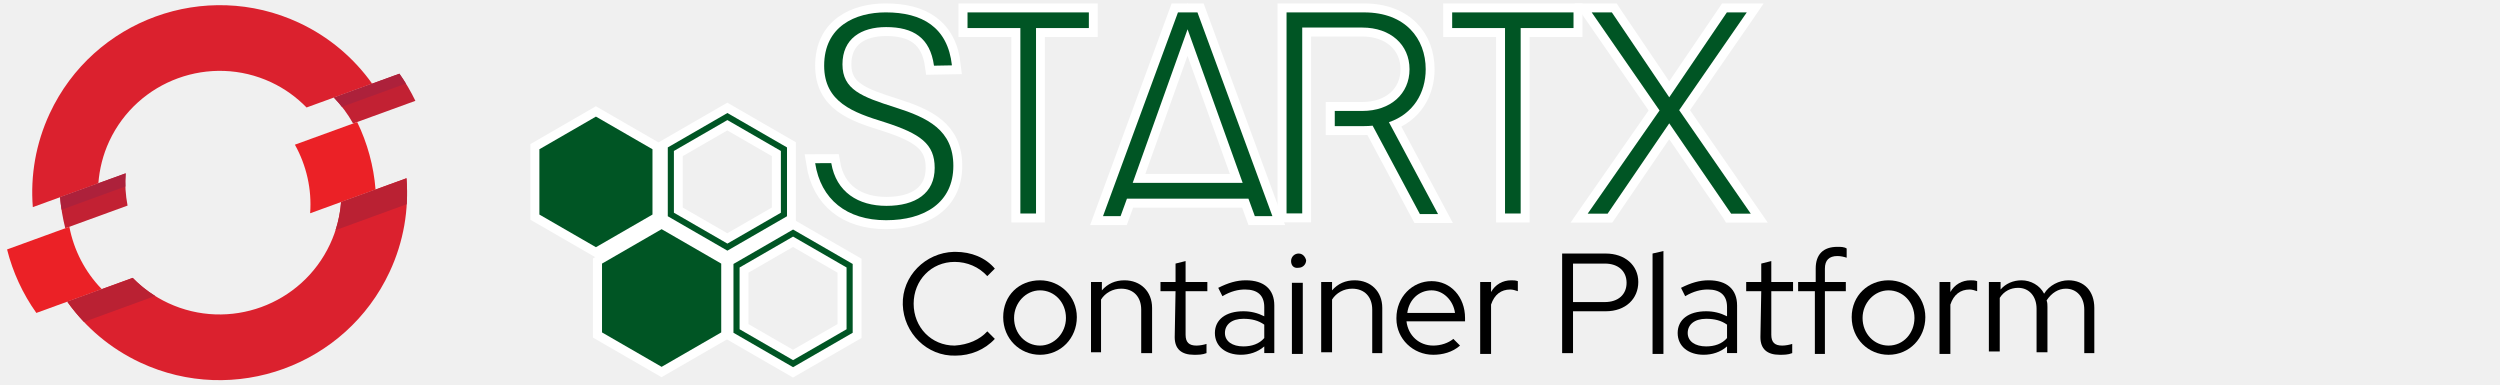
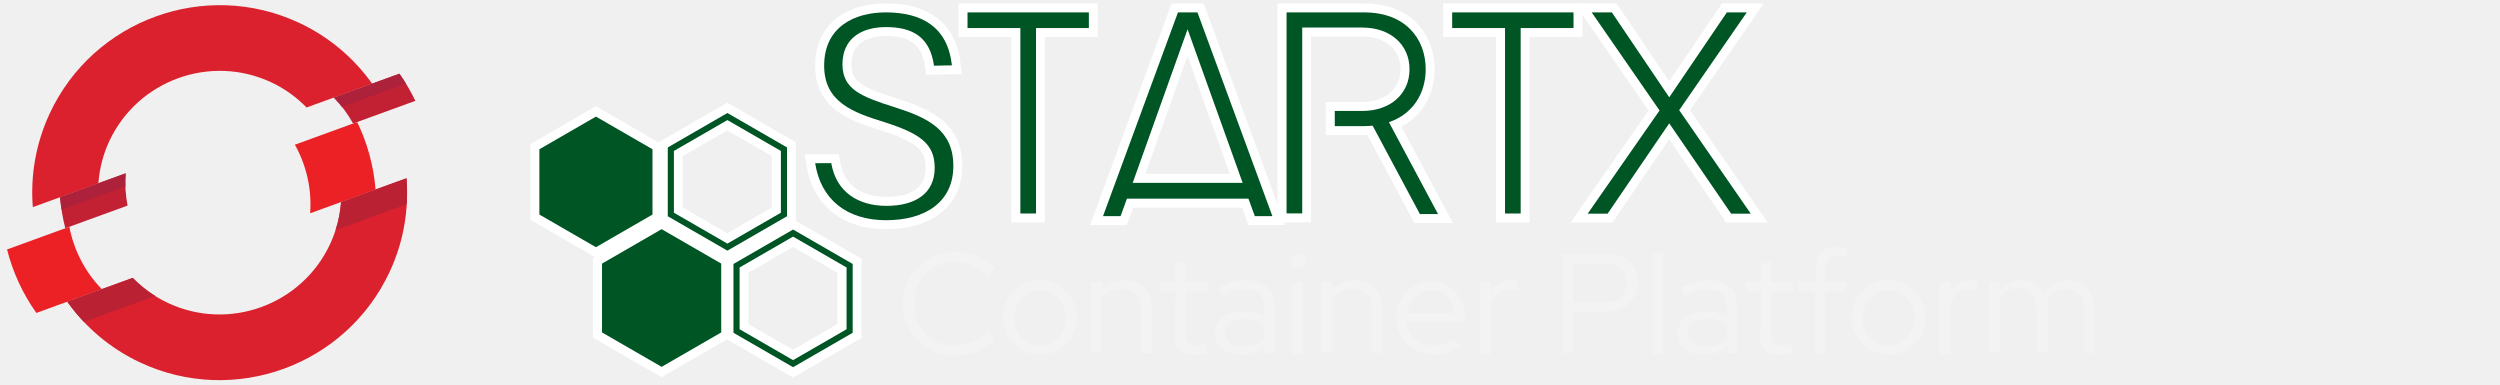
<svg xmlns="http://www.w3.org/2000/svg" width="259.9" height="40" enable-background="new 0 0 259.9 40" version="1.1" viewBox="0 0 259.9 40">
  <g transform="matrix(.93048 0 0 .93048 212.94 -87.497)" fill="#fff" stroke="#fff" stroke-width="6.83">
    <g transform="matrix(.29282 0 0 -.29282 -168.59 110.71)">
      <path d="m0 0v-24.916l21.575-12.457 21.576 12.457v24.916l-21.576 12.458z" fill="#fff" stroke="#fff" stroke-width="6.83" />
    </g>
    <g transform="matrix(.29282 0 0 -.29282 -140.25 135.06)">
      <path d="M 0,0 -22.743,13.132 V 39.391 L 0,52.525 22.746,39.391 V 13.132 Z M -20.408,14.479 0,2.695 20.411,14.479 V 38.044 L 0,49.827 -20.408,38.044 Z" fill="#fff" stroke="#fff" stroke-width="6.83" />
    </g>
    <g transform="matrix(.29282 0 0 -.29282 -154.94 135.02)">
      <path d="m0 0-22.743 13.133v26.259l22.743 13.134 22.743-13.134v-26.259z" fill="#fff" stroke="#fff" stroke-width="6.83" />
    </g>
    <g transform="matrix(.29282 0 0 -.29282 -147.59 122.04)">
      <path d="M 0,0 -22.743,13.132 V 39.391 L 0,52.523 22.746,39.391 V 13.132 Z M -20.408,14.479 0,2.696 20.411,14.479 V 38.044 L 0,49.827 -20.408,38.044 Z" fill="#fff" stroke="#fff" stroke-width="6.83" />
    </g>
    <g transform="matrix(.29282 0 0 -.29282 -135.98 112.26)">
      <path d="m0 0c1.879-11.084 10.309-16.305 21.057-16.305 11.147 0 18.402 4.828 18.402 14.478 0 9.132-5.372 13.044-19.207 17.479-11.819 3.651-22.966 7.564-22.966 21.521 0 15 11.817 20.346 23.504 20.346 13.835 0 23.638-5.61 25.249-20.214l-6.848-0.127c-1.476 10.696-7.926 14.731-18.269 14.731-9.533 0-16.653-4.432-16.653-14.215 0-9.652 7.387-12.39 20.146-16.435 12.358-3.91 22.164-8.609 22.164-22.304 0-13.955-10.883-20.735-25.657-20.735-15.04 0-24.918 7.934-27.067 21.759z" fill="#fff" stroke="#fff" stroke-width="6.83" />
    </g>
    <g transform="matrix(.29282 0 0 -.29282 -97.247 95.42)">
      <path d="m0 0-28.592-77.724h6.702l2.421 6.645h46.364l2.429-6.645h6.702l-28.589 77.724zm3.667-6.433 21.02-58.61h-41.958z" fill="#fff" stroke="#fff" stroke-width="6.83" />
    </g>
    <g transform="matrix(.29282 0 0 -.29282 -120.76 95.42)">
      <path d="m0 0v-5.971h20.164v-70.759h5.971v70.759h20.161v5.971z" fill="#fff" stroke="#fff" stroke-width="6.83" />
    </g>
    <g transform="matrix(.29282 0 0 -.29282 -68.19 117.95)">
      <path d="m0 0-18.736 35.042c9.307 3.187 14.03 11.188 14.03 20.208 0 11.682-7.764 21.692-23.455 21.692h-29.64v-76.691h5.981v70.908h22.923c10.786 0 18.02-6.565 18.02-15.909 0-9.346-7.234-15.909-18.02-15.909h-10.504v-5.783h11.24c1.111 0 2.175 0.062 3.208 0.163l18.03-33.721z" fill="#fff" stroke="#fff" stroke-width="6.83" />
    </g>
    <g transform="matrix(.29282 0 0 -.29282 -66.605 95.42)">
      <path d="m0 0v-5.971h20.164v-70.759h5.97v70.759h20.162v5.971z" fill="#fff" stroke="#fff" stroke-width="6.83" />
    </g>
    <g transform="matrix(.29282 0 0 -.29282 -35.918 95.42)">
      <path d="m0 0-21.988-32.393-21.854 32.341-0.033 0.052h-7.696l25.885-37.419-27.287-39.189-0.124-0.179h7.598l23.511 34.461 23.581-34.409 0.031-0.052h7.491l-27.309 39.482 25.662 37.123 0.124 0.182z" fill="#fff" stroke="#fff" stroke-width="6.83" />
    </g>
  </g>
  <g transform="matrix(.93048 0 0 .93048 45.461 -87.497)">
    <g transform="matrix(.29282 0 0 -.29282 11.407 110.71)">
      <path d="m0 0v-24.916l21.575-12.457 21.576 12.457v24.916l-21.576 12.458z" fill="#005524" />
    </g>
    <g transform="matrix(.29282 0 0 -.29282 39.75 135.06)">
      <path d="M 0,0 -22.743,13.132 V 39.391 L 0,52.525 22.746,39.391 V 13.132 Z M -20.408,14.479 0,2.695 20.411,14.479 V 38.044 L 0,49.827 -20.408,38.044 Z" fill="#005524" />
    </g>
    <g transform="matrix(.29282 0 0 -.29282 25.063 135.02)">
      <path d="m0 0-22.743 13.133v26.259l22.743 13.134 22.743-13.134v-26.259z" fill="#005524" />
    </g>
    <g transform="matrix(.29282 0 0 -.29282 32.412 122.04)">
      <path d="M 0,0 -22.743,13.132 V 39.391 L 0,52.523 22.746,39.391 V 13.132 Z M -20.408,14.479 0,2.696 20.411,14.479 V 38.044 L 0,49.827 -20.408,38.044 Z" fill="#005524" />
    </g>
    <g transform="matrix(.29282 0 0 -.29282 44.018 112.26)">
      <path d="m0 0c1.879-11.084 10.309-16.305 21.057-16.305 11.147 0 18.402 4.828 18.402 14.478 0 9.132-5.372 13.044-19.207 17.479-11.819 3.651-22.966 7.564-22.966 21.521 0 15 11.817 20.346 23.504 20.346 13.835 0 23.638-5.61 25.249-20.214l-6.848-0.127c-1.476 10.696-7.926 14.731-18.269 14.731-9.533 0-16.653-4.432-16.653-14.215 0-9.652 7.387-12.39 20.146-16.435 12.358-3.91 22.164-8.609 22.164-22.304 0-13.955-10.883-20.735-25.657-20.735-15.04 0-24.918 7.934-27.067 21.759z" fill="#005524" />
    </g>
    <g transform="matrix(.29282 0 0 -.29282 82.753 95.42)">
      <path d="m0 0-28.592-77.724h6.702l2.421 6.645h46.364l2.429-6.645h6.702l-28.589 77.724zm3.667-6.433 21.02-58.61h-41.958z" fill="#005524" />
    </g>
    <g transform="matrix(.29282 0 0 -.29282 59.241 95.42)">
      <path d="m0 0v-5.971h20.164v-70.759h5.971v70.759h20.161v5.971z" fill="#005524" />
    </g>
    <g transform="matrix(.29282 0 0 -.29282 111.81 117.95)">
      <path d="m0 0-18.736 35.042c9.307 3.187 14.03 11.188 14.03 20.208 0 11.682-7.764 21.692-23.455 21.692h-29.64v-76.691h5.981v70.908h22.923c10.786 0 18.02-6.565 18.02-15.909 0-9.346-7.234-15.909-18.02-15.909h-10.504v-5.783h11.24c1.111 0 2.175 0.062 3.208 0.163l18.03-33.721z" fill="#005524" />
    </g>
    <g transform="matrix(.29282 0 0 -.29282 113.39 95.42)">
      <path d="m0 0v-5.971h20.164v-70.759h5.97v70.759h20.162v5.971z" fill="#005524" />
    </g>
    <g transform="matrix(.29282 0 0 -.29282 144.08 95.42)">
      <path d="m0 0-21.988-32.393-21.854 32.341-0.033 0.052h-7.696l25.885-37.419-27.287-39.189-0.124-0.179h7.598l23.511 34.461 23.581-34.409 0.031-0.052h7.491l-27.309 39.482 25.662 37.123 0.124 0.182z" fill="#005524" />
    </g>
  </g>
  <g transform="matrix(.82971 0 0 .82971 -1.8103 .53728)">
    <path d="m54.228 11.987c-0.573-1.183-1.235-2.324-2.004-3.4l-8.213 2.989c0.955 0.978 1.758 2.076 2.414 3.251zm-36.303 9.083-8.215 2.989c0.105 1.317 0.333 2.619 0.651 3.894l7.804-2.841c-0.254-1.32-0.344-2.68-0.24-4.041" fill="#c22133" />
    <path d="m36.156 9.66c1.709 0.797 3.189 1.885 4.438 3.16l8.213-2.989c-2.275-3.192-5.374-5.86-9.17-7.631-11.741-5.475-25.749-0.378-31.222 11.363-1.772 3.799-2.431 7.834-2.121 11.741l8.214-2.989c0.136-1.78 0.57-3.564 1.366-5.274 3.558-7.628 12.656-10.938 20.284-7.381" fill="#db212e" />
    <path d="m44.916 24.668c-0.131 1.779-0.58 3.562-1.379 5.274-3.556 7.629-12.656 10.939-20.282 7.383-1.711-0.799-3.203-1.877-4.446-3.155l-8.196 2.982c2.27 3.192 5.365 5.861 9.164 7.634 11.741 5.474 25.746 0.376 31.221-11.365 1.774-3.796 2.428-7.831 2.115-11.735z" fill="#db212e" />
    <path d="m46.935 14.641-7.804 2.84c1.45 2.598 2.135 5.588 1.91 8.595l8.196-2.981c-0.235-2.941-1.019-5.812-2.303-8.454m-36.063 13.124-7.804 2.842c0.716 2.845 1.96 5.549 3.67 7.955l8.195-2.984c-2.104-2.16-3.502-4.894-4.061-7.814" fill="#eb2126" />
    <path d="m53.038 9.823c-0.259-0.42-0.527-0.834-0.814-1.236l-8.213 2.989c0.361 0.37 0.694 0.762 1.011 1.165zm-35.145 12.896c-0.02-0.547-0.011-1.097 0.031-1.649l-8.215 2.989c0.043 0.526 0.109 1.049 0.188 1.57l7.996-2.91z" fill="#ad213b" />
    <path d="m53.112 21.686-8.196 2.982c-0.086 1.18-0.316 2.362-0.693 3.525l8.921-3.252c0.064-1.09 0.054-2.178-0.033-3.255m-42.499 15.468c0.631 0.889 1.33 1.736 2.089 2.536l8.922-3.254c-1.042-0.652-1.985-1.414-2.816-2.266z" fill="#ba2133" />
  </g>
-   <g stroke-width=".87">
-     <path d="m102.64 34.447 0.783 0.783c-1.044 1.131-2.523 1.74-4.089 1.74-2.958 0.087-5.394-2.349-5.481-5.306-0.087-2.958 2.349-5.394 5.306-5.481h0.174c1.653 0 3.132 0.609 4.089 1.74l-0.783 0.783c-0.87-0.957-2.088-1.479-3.393-1.479-2.436 0-4.263 1.914-4.263 4.35 0 2.436 1.827 4.35 4.263 4.35 1.392-0.087 2.61-0.609 3.393-1.479z" />
-     <path d="m108.12 29.141c2.088 0 3.828 1.653 3.828 3.828 0 2.175-1.653 3.915-3.828 3.915-2.088 0-3.828-1.653-3.828-3.915 0-2.262 1.653-3.828 3.828-3.828zm2.697 3.915c0-1.653-1.218-2.871-2.697-2.871-1.479 0-2.697 1.305-2.697 2.871 0 1.653 1.218 2.871 2.697 2.871 1.479 0 2.697-1.305 2.697-2.871z" />
+   <g fill="#f3f3f3" stroke-width=".87">
+     <path d="m102.64 34.447 0.783 0.783c-1.044 1.131-2.523 1.74-4.089 1.74-2.958 0.087-5.394-2.349-5.481-5.306s2.349-5.394 5.306-5.481h0.174c1.653 0 3.132 0.609 4.089 1.74l-0.783 0.783c-0.87-0.957-2.088-1.479-3.393-1.479-2.436 0-4.263 1.914-4.263 4.35s1.827 4.35 4.263 4.35c1.392-0.087 2.61-0.609 3.393-1.479z" />
+     <path d="m108.12 29.141c2.088 0 3.828 1.653 3.828 3.828s-1.653 3.915-3.828 3.915c-2.088 0-3.828-1.653-3.828-3.915s1.653-3.828 3.828-3.828zm2.697 3.915c0-1.653-1.218-2.871-2.697-2.871s-2.697 1.305-2.697 2.871c0 1.653 1.218 2.871 2.697 2.871s2.697-1.305 2.697-2.871z" />
    <path d="m113.42 29.315h1.131v0.87c0.609-0.696 1.392-1.044 2.349-1.044 1.653 0 2.871 1.131 2.871 2.871v4.698h-1.131v-4.524c0-1.305-0.783-2.175-2.088-2.175-0.87 0-1.653 0.435-2.088 1.131v5.481h-1.044z" />
    <path d="m122.21 30.272h-1.566v-0.957h1.566v-1.914l1.044-0.261v2.175h2.262v0.957h-2.262v4.524c0 0.783 0.348 1.131 1.131 1.131 0.348 0 0.783-0.087 1.044-0.174v0.957c-0.435 0.174-0.87 0.174-1.305 0.174-1.305 0-2.001-0.609-2.001-1.827z" />
    <path d="m126.3 34.621c0-1.392 1.131-2.262 2.958-2.262 0.783 0 1.479 0.174 2.175 0.522v-0.957c0-1.218-0.696-1.827-2.001-1.827-0.696 0-1.479 0.174-2.349 0.696l-0.435-0.87c1.044-0.522 1.914-0.783 2.871-0.783 1.914 0 2.958 0.957 2.958 2.61v4.958h-1.044v-0.696c-0.696 0.609-1.566 0.87-2.436 0.87-1.566 0-2.697-0.87-2.697-2.262zm2.958 1.392c0.87 0 1.653-0.261 2.175-0.87v-1.392c-0.609-0.435-1.305-0.609-2.175-0.609-1.218 0-1.914 0.609-1.914 1.479s0.783 1.392 1.914 1.392z" />
    <path d="m134.22 27.14c0-0.435 0.348-0.783 0.783-0.783s0.696 0.348 0.783 0.696c0 0.435-0.348 0.783-0.783 0.783-0.522 0.087-0.783-0.261-0.783-0.696zm1.218 9.656h-1.131v-7.394h1.131z" />
    <path d="m137.35 29.315h1.131v0.87c0.609-0.696 1.392-1.044 2.349-1.044 1.653 0 2.871 1.131 2.871 2.871v4.698h-1.044v-4.524c0-1.305-0.783-2.175-2.088-2.175-0.87 0-1.653 0.435-2.088 1.131v5.481h-1.131z" />
    <path d="m149 36.883c-2.088 0-3.828-1.653-3.828-3.741v-0.087c0-2.175 1.653-3.828 3.654-3.828s3.48 1.653 3.48 3.828v0.348h-6.089c0.174 1.479 1.305 2.523 2.784 2.523 0.783 0 1.566-0.261 2.088-0.696l0.696 0.696c-0.783 0.696-1.827 0.957-2.784 0.957zm-2.697-4.35h4.959c-0.174-1.305-1.218-2.349-2.436-2.349-1.305 0-2.349 0.957-2.523 2.349z" />
    <path d="m153.88 29.315h1.131v1.044c0.435-0.783 1.218-1.218 2.088-1.218 0.261 0 0.435 0 0.696 0.087v1.044c-0.261-0.087-0.522-0.174-0.783-0.174-0.957 0-1.653 0.522-2.001 1.566v5.133h-1.131z" />
    <path d="m162.4 26.357h4.524c2.001 0 3.393 1.218 3.393 2.958s-1.305 3.045-3.393 3.045h-3.393v4.35h-1.131zm1.131 1.044v4.002h3.306c1.392 0 2.262-0.783 2.262-2.001s-0.87-2.001-2.262-2.001z" />
    <path d="m172.93 36.796h-1.131v-10.439l1.131-0.261z" />
    <path d="m174.41 34.621c0-1.392 1.131-2.262 2.958-2.262 0.783 0 1.479 0.174 2.175 0.522v-0.957c0-1.218-0.696-1.827-2.001-1.827-0.696 0-1.479 0.174-2.349 0.696l-0.435-0.87c1.044-0.522 1.914-0.783 2.871-0.783 1.914 0 2.958 0.957 2.958 2.61v4.958h-1.044v-0.696c-0.696 0.609-1.566 0.87-2.436 0.87-1.566 0-2.697-0.87-2.697-2.262zm2.958 1.392c0.87 0 1.653-0.261 2.175-0.87v-1.392c-0.609-0.435-1.305-0.609-2.175-0.609-1.218 0-1.914 0.609-1.914 1.479s0.783 1.392 1.914 1.392z" />
    <path d="m183.1 30.272h-1.566v-0.957h1.566v-1.914l1.044-0.261v2.175h2.262v0.957h-2.262v4.524c0 0.783 0.348 1.131 1.131 1.131 0.348 0 0.783-0.087 1.044-0.174v0.957c-0.435 0.174-0.87 0.174-1.305 0.174-1.305 0-2.001-0.609-2.001-1.827z" />
    <path d="m188.76 29.315v-1.392c0-1.479 0.783-2.262 2.262-2.262 0.348 0 0.696 0 0.957 0.174v0.957c-0.261-0.087-0.609-0.174-0.957-0.174-0.87 0-1.305 0.435-1.305 1.305v1.392h2.175v0.957h-2.175v6.524h-1.044v-6.524h-1.74v-0.957z" />
-     <path d="m196.33 29.141c2.088 0 3.828 1.653 3.828 3.828 0 2.175-1.653 3.915-3.828 3.915-2.088 0-3.828-1.653-3.828-3.915 0-2.262 1.74-3.828 3.828-3.828zm2.697 3.915c0-1.653-1.218-2.871-2.697-2.871-1.479 0-2.697 1.305-2.697 2.871 0 1.653 1.218 2.871 2.697 2.871 1.566 0 2.697-1.305 2.697-2.871z" />
+     <path d="m196.33 29.141c2.088 0 3.828 1.653 3.828 3.828s-1.653 3.915-3.828 3.915c-2.088 0-3.828-1.653-3.828-3.915s1.74-3.828 3.828-3.828zm2.697 3.915c0-1.653-1.218-2.871-2.697-2.871s-2.697 1.305-2.697 2.871c0 1.653 1.218 2.871 2.697 2.871 1.566 0 2.697-1.305 2.697-2.871z" />
    <path d="m201.63 29.315h1.131v1.044c0.435-0.783 1.218-1.218 2.088-1.218 0.261 0 0.435 0 0.696 0.087v1.044c-0.261-0.087-0.522-0.174-0.783-0.174-0.957 0-1.653 0.522-2.001 1.566v5.133h-1.131z" />
    <path d="m206.85 29.315h1.131v0.783c0.522-0.609 1.305-0.957 2.175-0.957 0.957 0 1.914 0.522 2.349 1.392 0.522-0.87 1.566-1.392 2.523-1.392 1.653 0 2.697 1.131 2.697 2.871v4.698h-1.044v-4.524c0-1.305-0.783-2.175-1.914-2.175-0.783 0-1.479 0.435-2.001 1.218 0.087 0.261 0.087 0.435 0.087 0.696v4.698h-1.131v-4.524c0-1.305-0.783-2.175-1.914-2.175-0.783 0-1.479 0.348-1.914 1.044v5.567h-1.131v-7.22z" />
  </g>
</svg>
